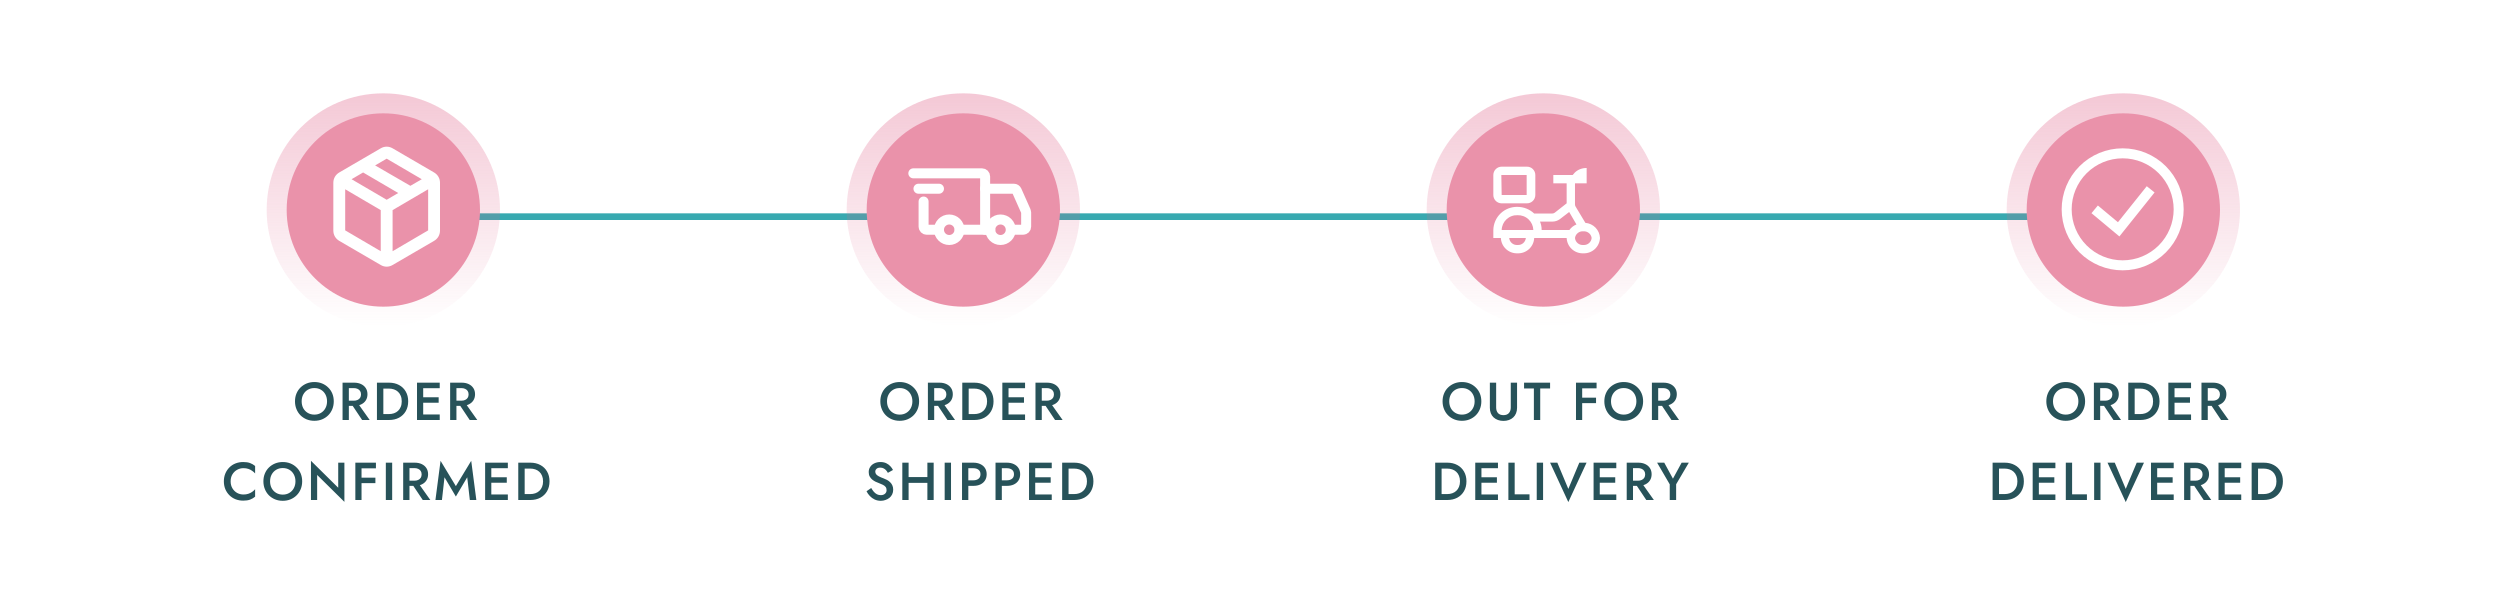
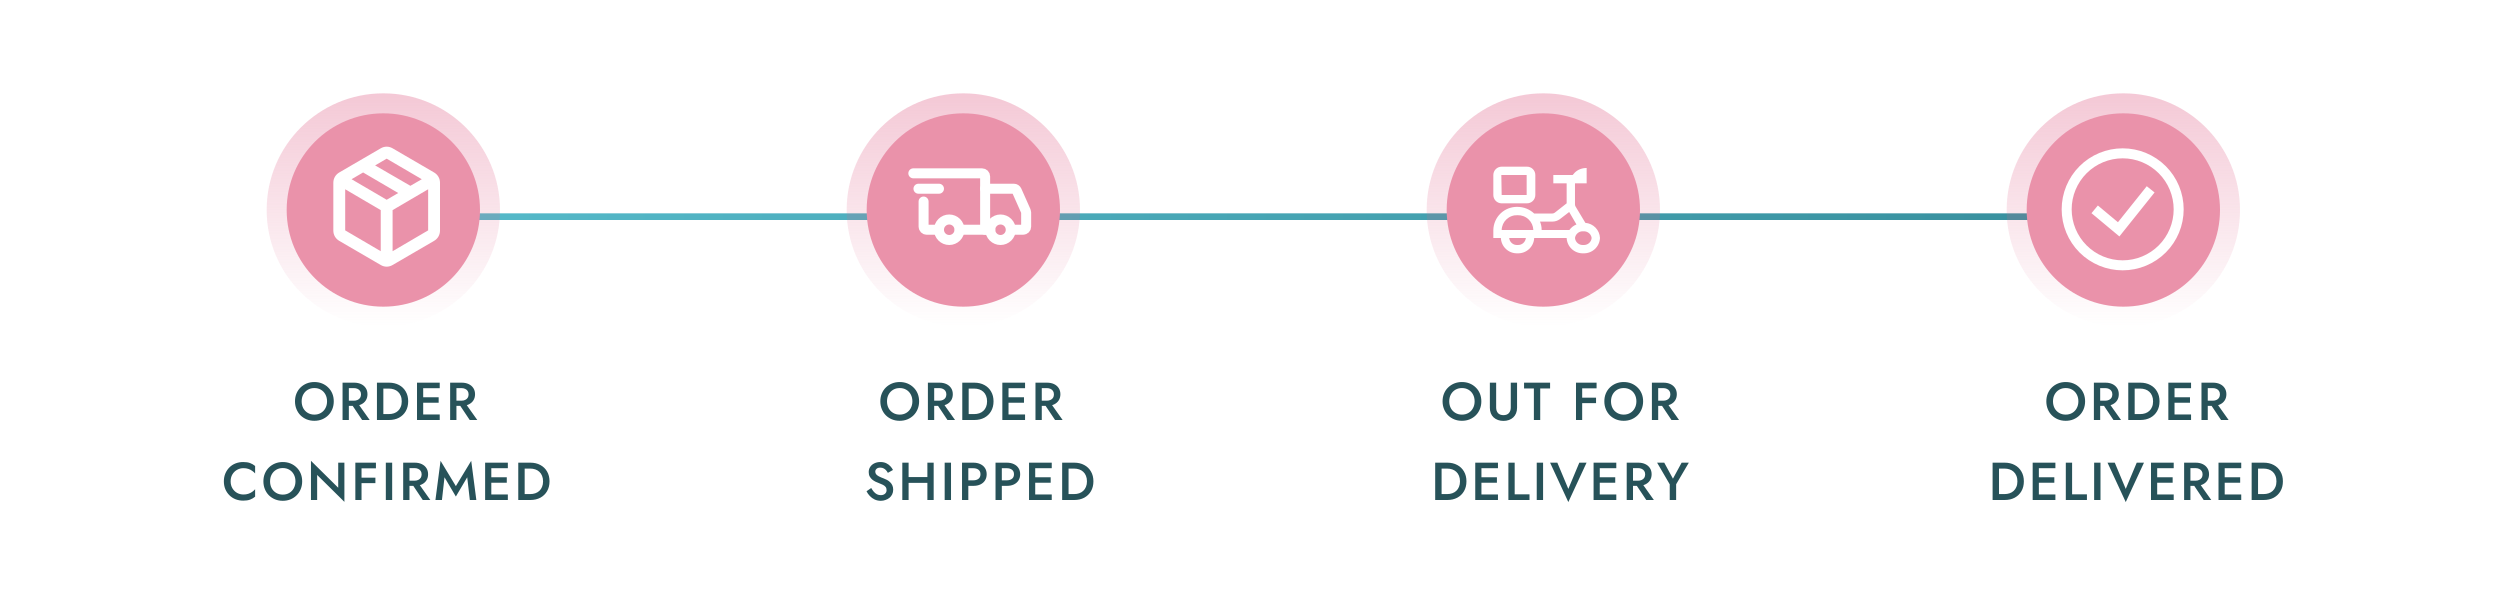
<svg xmlns="http://www.w3.org/2000/svg" width="375" height="90" viewBox="0 0 375 90" fill="none">
  <rect width="375" height="90" fill="white" />
  <path d="M45.249 60.2C45.249 60.584 45.329 60.928 45.489 61.232C45.655 61.531 45.881 61.765 46.169 61.936C46.457 62.107 46.785 62.192 47.153 62.192C47.527 62.192 47.855 62.107 48.137 61.936C48.425 61.765 48.649 61.531 48.809 61.232C48.975 60.928 49.057 60.584 49.057 60.2C49.057 59.816 48.977 59.475 48.817 59.176C48.657 58.872 48.433 58.635 48.145 58.464C47.863 58.293 47.532 58.208 47.153 58.208C46.785 58.208 46.457 58.293 46.169 58.464C45.881 58.635 45.655 58.872 45.489 59.176C45.329 59.475 45.249 59.816 45.249 60.2ZM44.249 60.2C44.249 59.779 44.321 59.392 44.465 59.04C44.609 58.688 44.812 58.384 45.073 58.128C45.34 57.867 45.649 57.664 46.001 57.52C46.359 57.376 46.743 57.304 47.153 57.304C47.575 57.304 47.961 57.376 48.313 57.52C48.665 57.664 48.972 57.867 49.233 58.128C49.5 58.384 49.705 58.688 49.849 59.04C49.993 59.392 50.065 59.779 50.065 60.2C50.065 60.616 49.993 61.003 49.849 61.36C49.705 61.717 49.503 62.027 49.241 62.288C48.98 62.549 48.671 62.755 48.313 62.904C47.961 63.048 47.575 63.12 47.153 63.12C46.737 63.12 46.351 63.048 45.993 62.904C45.636 62.755 45.327 62.549 45.065 62.288C44.809 62.027 44.609 61.717 44.465 61.36C44.321 61.003 44.249 60.616 44.249 60.2ZM52.535 60.328H53.559L55.455 63H54.319L52.535 60.328ZM51.383 57.4H52.327V63H51.383V57.4ZM51.943 58.216V57.4H53.111C53.517 57.4 53.869 57.472 54.167 57.616C54.471 57.76 54.706 57.963 54.871 58.224C55.037 58.48 55.119 58.784 55.119 59.136C55.119 59.488 55.037 59.795 54.871 60.056C54.706 60.317 54.471 60.52 54.167 60.664C53.869 60.808 53.517 60.88 53.111 60.88H51.943V60.104H53.071C53.285 60.104 53.471 60.067 53.631 59.992C53.797 59.917 53.925 59.811 54.015 59.672C54.106 59.528 54.151 59.357 54.151 59.16C54.151 58.957 54.106 58.787 54.015 58.648C53.925 58.509 53.797 58.403 53.631 58.328C53.471 58.253 53.285 58.216 53.071 58.216H51.943ZM56.541 57.4H57.501V63H56.541V57.4ZM58.349 63H57.125V62.112H58.325C58.602 62.112 58.858 62.072 59.093 61.992C59.328 61.912 59.531 61.792 59.701 61.632C59.877 61.472 60.013 61.272 60.109 61.032C60.211 60.792 60.261 60.515 60.261 60.2C60.261 59.885 60.211 59.608 60.109 59.368C60.013 59.128 59.877 58.928 59.701 58.768C59.531 58.608 59.328 58.488 59.093 58.408C58.858 58.328 58.602 58.288 58.325 58.288H57.125V57.4H58.349C58.92 57.4 59.421 57.517 59.853 57.752C60.285 57.981 60.621 58.307 60.861 58.728C61.106 59.144 61.229 59.635 61.229 60.2C61.229 60.765 61.106 61.259 60.861 61.68C60.621 62.096 60.285 62.421 59.853 62.656C59.421 62.885 58.92 63 58.349 63ZM63.135 63V62.168H65.959V63H63.135ZM63.135 58.232V57.4H65.959V58.232H63.135ZM63.135 60.408V59.592H65.799V60.408H63.135ZM62.551 57.4H63.479V63H62.551V57.4ZM68.673 60.328H69.697L71.593 63H70.457L68.673 60.328ZM67.521 57.4H68.465V63H67.521V57.4ZM68.081 58.216V57.4H69.249C69.654 57.4 70.006 57.472 70.305 57.616C70.609 57.76 70.844 57.963 71.009 58.224C71.174 58.48 71.257 58.784 71.257 59.136C71.257 59.488 71.174 59.795 71.009 60.056C70.844 60.317 70.609 60.52 70.305 60.664C70.006 60.808 69.654 60.88 69.249 60.88H68.081V60.104H69.209C69.422 60.104 69.609 60.067 69.769 59.992C69.934 59.917 70.062 59.811 70.153 59.672C70.243 59.528 70.289 59.357 70.289 59.16C70.289 58.957 70.243 58.787 70.153 58.648C70.062 58.509 69.934 58.403 69.769 58.328C69.609 58.253 69.422 58.216 69.209 58.216H68.081ZM34.595 72.2C34.595 72.595 34.683 72.941 34.859 73.24C35.04 73.539 35.275 73.771 35.563 73.936C35.856 74.096 36.174 74.176 36.515 74.176C36.782 74.176 37.022 74.141 37.235 74.072C37.448 74.003 37.64 73.909 37.811 73.792C37.987 73.669 38.139 73.533 38.267 73.384V74.504C38.032 74.696 37.779 74.843 37.507 74.944C37.235 75.045 36.894 75.096 36.483 75.096C36.072 75.096 35.688 75.027 35.331 74.888C34.979 74.749 34.672 74.549 34.411 74.288C34.15 74.027 33.944 73.72 33.795 73.368C33.651 73.011 33.579 72.621 33.579 72.2C33.579 71.779 33.651 71.392 33.795 71.04C33.944 70.683 34.15 70.373 34.411 70.112C34.672 69.851 34.979 69.651 35.331 69.512C35.688 69.373 36.072 69.304 36.483 69.304C36.894 69.304 37.235 69.355 37.507 69.456C37.779 69.557 38.032 69.704 38.267 69.896V71.016C38.139 70.867 37.987 70.733 37.811 70.616C37.64 70.493 37.448 70.397 37.235 70.328C37.022 70.259 36.782 70.224 36.515 70.224C36.174 70.224 35.856 70.307 35.563 70.472C35.275 70.632 35.04 70.861 34.859 71.16C34.683 71.453 34.595 71.8 34.595 72.2ZM40.51 72.2C40.51 72.584 40.59 72.928 40.75 73.232C40.916 73.531 41.142 73.765 41.43 73.936C41.718 74.107 42.046 74.192 42.414 74.192C42.788 74.192 43.116 74.107 43.398 73.936C43.686 73.765 43.91 73.531 44.07 73.232C44.236 72.928 44.318 72.584 44.318 72.2C44.318 71.816 44.238 71.475 44.078 71.176C43.918 70.872 43.694 70.635 43.406 70.464C43.124 70.293 42.793 70.208 42.414 70.208C42.046 70.208 41.718 70.293 41.43 70.464C41.142 70.635 40.916 70.872 40.75 71.176C40.59 71.475 40.51 71.816 40.51 72.2ZM39.51 72.2C39.51 71.779 39.582 71.392 39.726 71.04C39.87 70.688 40.073 70.384 40.334 70.128C40.601 69.867 40.91 69.664 41.262 69.52C41.62 69.376 42.004 69.304 42.414 69.304C42.836 69.304 43.222 69.376 43.574 69.52C43.926 69.664 44.233 69.867 44.494 70.128C44.761 70.384 44.966 70.688 45.11 71.04C45.254 71.392 45.326 71.779 45.326 72.2C45.326 72.616 45.254 73.003 45.11 73.36C44.966 73.717 44.764 74.027 44.502 74.288C44.241 74.549 43.932 74.755 43.574 74.904C43.222 75.048 42.836 75.12 42.414 75.12C41.998 75.12 41.612 75.048 41.254 74.904C40.897 74.755 40.588 74.549 40.326 74.288C40.07 74.027 39.87 73.717 39.726 73.36C39.582 73.003 39.51 72.616 39.51 72.2ZM50.732 69.4H51.66V75.28L47.572 71.24V75H46.644V69.12L50.732 73.16V69.4ZM53.886 70.248V69.4H56.39V70.248H53.886ZM53.886 72.472V71.648H56.31V72.472H53.886ZM53.302 69.4H54.23V75H53.302V69.4ZM57.874 69.4H58.826V75H57.874V69.4ZM61.629 72.328H62.653L64.549 75H63.413L61.629 72.328ZM60.477 69.4H61.421V75H60.477V69.4ZM61.037 70.216V69.4H62.205C62.611 69.4 62.962 69.472 63.261 69.616C63.565 69.76 63.8 69.963 63.965 70.224C64.13 70.48 64.213 70.784 64.213 71.136C64.213 71.488 64.13 71.795 63.965 72.056C63.8 72.317 63.565 72.52 63.261 72.664C62.962 72.808 62.611 72.88 62.205 72.88H61.037V72.104H62.165C62.379 72.104 62.565 72.067 62.725 71.992C62.891 71.917 63.019 71.811 63.109 71.672C63.2 71.528 63.245 71.357 63.245 71.16C63.245 70.957 63.2 70.787 63.109 70.648C63.019 70.509 62.891 70.403 62.725 70.328C62.565 70.253 62.379 70.216 62.165 70.216H61.037ZM66.675 71.592L66.291 75H65.315L66.083 69.12L68.379 72.92L70.683 69.12L71.451 75H70.475L70.083 71.592L68.379 74.48L66.675 71.592ZM73.353 75V74.168H76.177V75H73.353ZM73.353 70.232V69.4H76.177V70.232H73.353ZM73.353 72.408V71.592H76.017V72.408H73.353ZM72.769 69.4H73.697V75H72.769V69.4ZM77.74 69.4H78.7V75H77.74V69.4ZM79.548 75H78.324V74.112H79.524C79.801 74.112 80.057 74.072 80.292 73.992C80.526 73.912 80.729 73.792 80.9 73.632C81.076 73.472 81.212 73.272 81.308 73.032C81.409 72.792 81.46 72.515 81.46 72.2C81.46 71.885 81.409 71.608 81.308 71.368C81.212 71.128 81.076 70.928 80.9 70.768C80.729 70.608 80.526 70.488 80.292 70.408C80.057 70.328 79.801 70.288 79.524 70.288H78.324V69.4H79.548C80.118 69.4 80.62 69.517 81.052 69.752C81.484 69.981 81.82 70.307 82.06 70.728C82.305 71.144 82.428 71.635 82.428 72.2C82.428 72.765 82.305 73.259 82.06 73.68C81.82 74.096 81.484 74.421 81.052 74.656C80.62 74.885 80.118 75 79.548 75Z" fill="#275259" />
  <path d="M133.05 60.2C133.05 60.584 133.13 60.928 133.29 61.232C133.455 61.531 133.682 61.765 133.97 61.936C134.258 62.107 134.586 62.192 134.954 62.192C135.327 62.192 135.655 62.107 135.938 61.936C136.226 61.765 136.45 61.531 136.61 61.232C136.775 60.928 136.858 60.584 136.858 60.2C136.858 59.816 136.778 59.475 136.618 59.176C136.458 58.872 136.234 58.635 135.946 58.464C135.663 58.293 135.333 58.208 134.954 58.208C134.586 58.208 134.258 58.293 133.97 58.464C133.682 58.635 133.455 58.872 133.29 59.176C133.13 59.475 133.05 59.816 133.05 60.2ZM132.05 60.2C132.05 59.779 132.122 59.392 132.266 59.04C132.41 58.688 132.613 58.384 132.874 58.128C133.141 57.867 133.45 57.664 133.802 57.52C134.159 57.376 134.543 57.304 134.954 57.304C135.375 57.304 135.762 57.376 136.114 57.52C136.466 57.664 136.773 57.867 137.034 58.128C137.301 58.384 137.506 58.688 137.65 59.04C137.794 59.392 137.866 59.779 137.866 60.2C137.866 60.616 137.794 61.003 137.65 61.36C137.506 61.717 137.303 62.027 137.042 62.288C136.781 62.549 136.471 62.755 136.114 62.904C135.762 63.048 135.375 63.12 134.954 63.12C134.538 63.12 134.151 63.048 133.794 62.904C133.437 62.755 133.127 62.549 132.866 62.288C132.61 62.027 132.41 61.717 132.266 61.36C132.122 61.003 132.05 60.616 132.05 60.2ZM140.336 60.328H141.36L143.256 63H142.12L140.336 60.328ZM139.184 57.4H140.128V63H139.184V57.4ZM139.744 58.216V57.4H140.912C141.317 57.4 141.669 57.472 141.968 57.616C142.272 57.76 142.507 57.963 142.672 58.224C142.837 58.48 142.92 58.784 142.92 59.136C142.92 59.488 142.837 59.795 142.672 60.056C142.507 60.317 142.272 60.52 141.968 60.664C141.669 60.808 141.317 60.88 140.912 60.88H139.744V60.104H140.872C141.085 60.104 141.272 60.067 141.432 59.992C141.597 59.917 141.725 59.811 141.816 59.672C141.907 59.528 141.952 59.357 141.952 59.16C141.952 58.957 141.907 58.787 141.816 58.648C141.725 58.509 141.597 58.403 141.432 58.328C141.272 58.253 141.085 58.216 140.872 58.216H139.744ZM144.342 57.4H145.302V63H144.342V57.4ZM146.15 63H144.926V62.112H146.126C146.403 62.112 146.659 62.072 146.894 61.992C147.129 61.912 147.331 61.792 147.502 61.632C147.678 61.472 147.814 61.272 147.91 61.032C148.011 60.792 148.062 60.515 148.062 60.2C148.062 59.885 148.011 59.608 147.91 59.368C147.814 59.128 147.678 58.928 147.502 58.768C147.331 58.608 147.129 58.488 146.894 58.408C146.659 58.328 146.403 58.288 146.126 58.288H144.926V57.4H146.15C146.721 57.4 147.222 57.517 147.654 57.752C148.086 57.981 148.422 58.307 148.662 58.728C148.907 59.144 149.03 59.635 149.03 60.2C149.03 60.765 148.907 61.259 148.662 61.68C148.422 62.096 148.086 62.421 147.654 62.656C147.222 62.885 146.721 63 146.15 63ZM150.935 63V62.168H153.759V63H150.935ZM150.935 58.232V57.4H153.759V58.232H150.935ZM150.935 60.408V59.592H153.599V60.408H150.935ZM150.351 57.4H151.279V63H150.351V57.4ZM156.474 60.328H157.498L159.394 63H158.258L156.474 60.328ZM155.322 57.4H156.266V63H155.322V57.4ZM155.882 58.216V57.4H157.05C157.455 57.4 157.807 57.472 158.106 57.616C158.41 57.76 158.644 57.963 158.81 58.224C158.975 58.48 159.058 58.784 159.058 59.136C159.058 59.488 158.975 59.795 158.81 60.056C158.644 60.317 158.41 60.52 158.106 60.664C157.807 60.808 157.455 60.88 157.05 60.88H155.882V60.104H157.01C157.223 60.104 157.41 60.067 157.57 59.992C157.735 59.917 157.863 59.811 157.954 59.672C158.044 59.528 158.09 59.357 158.09 59.16C158.09 58.957 158.044 58.787 157.954 58.648C157.863 58.509 157.735 58.403 157.57 58.328C157.41 58.253 157.223 58.216 157.01 58.216H155.882ZM130.683 73.2C130.805 73.413 130.936 73.603 131.075 73.768C131.219 73.928 131.376 74.053 131.547 74.144C131.717 74.229 131.909 74.272 132.123 74.272C132.379 74.272 132.587 74.203 132.747 74.064C132.907 73.925 132.987 73.747 132.987 73.528C132.987 73.32 132.936 73.155 132.835 73.032C132.733 72.904 132.592 72.797 132.411 72.712C132.235 72.621 132.029 72.533 131.795 72.448C131.656 72.4 131.501 72.336 131.331 72.256C131.16 72.171 130.997 72.067 130.843 71.944C130.688 71.816 130.56 71.661 130.459 71.48C130.357 71.293 130.307 71.069 130.307 70.808C130.307 70.509 130.384 70.248 130.539 70.024C130.693 69.795 130.901 69.619 131.163 69.496C131.429 69.368 131.731 69.304 132.067 69.304C132.397 69.304 132.685 69.363 132.931 69.48C133.176 69.597 133.381 69.747 133.547 69.928C133.717 70.109 133.851 70.299 133.947 70.496L133.179 70.928C133.109 70.789 133.021 70.661 132.915 70.544C132.808 70.421 132.683 70.325 132.539 70.256C132.4 70.181 132.237 70.144 132.051 70.144C131.789 70.144 131.597 70.205 131.475 70.328C131.352 70.445 131.291 70.584 131.291 70.744C131.291 70.888 131.333 71.019 131.419 71.136C131.509 71.248 131.648 71.355 131.835 71.456C132.021 71.557 132.264 71.661 132.563 71.768C132.728 71.827 132.893 71.901 133.059 71.992C133.229 72.083 133.384 72.197 133.523 72.336C133.661 72.469 133.771 72.627 133.851 72.808C133.936 72.989 133.979 73.203 133.979 73.448C133.979 73.709 133.928 73.944 133.827 74.152C133.725 74.36 133.587 74.536 133.411 74.68C133.235 74.819 133.035 74.925 132.811 75C132.592 75.08 132.363 75.12 132.123 75.12C131.792 75.12 131.485 75.056 131.203 74.928C130.925 74.795 130.683 74.619 130.475 74.4C130.267 74.181 130.101 73.944 129.979 73.688L130.683 73.2ZM135.723 72.432V71.56H139.715V72.432H135.723ZM139.107 69.4H140.051V75H139.107V69.4ZM135.347 69.4H136.291V75H135.347V69.4ZM141.701 69.4H142.653V75H141.701V69.4ZM144.304 69.4H145.248V75H144.304V69.4ZM144.864 70.232V69.4H145.992C146.397 69.4 146.749 69.472 147.048 69.616C147.352 69.755 147.586 69.955 147.752 70.216C147.917 70.472 148 70.779 148 71.136C148 71.493 147.917 71.803 147.752 72.064C147.586 72.325 147.352 72.528 147.048 72.672C146.749 72.811 146.397 72.88 145.992 72.88H144.864V72.048H145.992C146.317 72.048 146.578 71.971 146.776 71.816C146.973 71.661 147.072 71.435 147.072 71.136C147.072 70.837 146.973 70.613 146.776 70.464C146.578 70.309 146.317 70.232 145.992 70.232H144.864ZM149.329 69.4H150.273V75H149.329V69.4ZM149.889 70.232V69.4H151.017C151.422 69.4 151.774 69.472 152.073 69.616C152.377 69.755 152.611 69.955 152.777 70.216C152.942 70.472 153.025 70.779 153.025 71.136C153.025 71.493 152.942 71.803 152.777 72.064C152.611 72.325 152.377 72.528 152.073 72.672C151.774 72.811 151.422 72.88 151.017 72.88H149.889V72.048H151.017C151.342 72.048 151.603 71.971 151.801 71.816C151.998 71.661 152.097 71.435 152.097 71.136C152.097 70.837 151.998 70.613 151.801 70.464C151.603 70.309 151.342 70.232 151.017 70.232H149.889ZM154.938 75V74.168H157.762V75H154.938ZM154.938 70.232V69.4H157.762V70.232H154.938ZM154.938 72.408V71.592H157.602V72.408H154.938ZM154.354 69.4H155.282V75H154.354V69.4ZM159.324 69.4H160.284V75H159.324V69.4ZM161.132 75H159.908V74.112H161.108C161.385 74.112 161.641 74.072 161.876 73.992C162.111 73.912 162.313 73.792 162.484 73.632C162.66 73.472 162.796 73.272 162.892 73.032C162.993 72.792 163.044 72.515 163.044 72.2C163.044 71.885 162.993 71.608 162.892 71.368C162.796 71.128 162.66 70.928 162.484 70.768C162.313 70.608 162.111 70.488 161.876 70.408C161.641 70.328 161.385 70.288 161.108 70.288H159.908V69.4H161.132C161.703 69.4 162.204 69.517 162.636 69.752C163.068 69.981 163.404 70.307 163.644 70.728C163.889 71.144 164.012 71.635 164.012 72.2C164.012 72.765 163.889 73.259 163.644 73.68C163.404 74.096 163.068 74.421 162.636 74.656C162.204 74.885 161.703 75 161.132 75Z" fill="#275259" />
  <path d="M217.385 60.2C217.385 60.584 217.465 60.928 217.625 61.232C217.791 61.531 218.017 61.765 218.305 61.936C218.593 62.107 218.921 62.192 219.289 62.192C219.663 62.192 219.991 62.107 220.273 61.936C220.561 61.765 220.785 61.531 220.945 61.232C221.111 60.928 221.193 60.584 221.193 60.2C221.193 59.816 221.113 59.475 220.953 59.176C220.793 58.872 220.569 58.635 220.281 58.464C219.999 58.293 219.668 58.208 219.289 58.208C218.921 58.208 218.593 58.293 218.305 58.464C218.017 58.635 217.791 58.872 217.625 59.176C217.465 59.475 217.385 59.816 217.385 60.2ZM216.385 60.2C216.385 59.779 216.457 59.392 216.601 59.04C216.745 58.688 216.948 58.384 217.209 58.128C217.476 57.867 217.785 57.664 218.137 57.52C218.495 57.376 218.879 57.304 219.289 57.304C219.711 57.304 220.097 57.376 220.449 57.52C220.801 57.664 221.108 57.867 221.369 58.128C221.636 58.384 221.841 58.688 221.985 59.04C222.129 59.392 222.201 59.779 222.201 60.2C222.201 60.616 222.129 61.003 221.985 61.36C221.841 61.717 221.639 62.027 221.377 62.288C221.116 62.549 220.807 62.755 220.449 62.904C220.097 63.048 219.711 63.12 219.289 63.12C218.873 63.12 218.487 63.048 218.129 62.904C217.772 62.755 217.463 62.549 217.201 62.288C216.945 62.027 216.745 61.717 216.601 61.36C216.457 61.003 216.385 60.616 216.385 60.2ZM223.479 57.4H224.423V61.12C224.423 61.467 224.514 61.747 224.695 61.96C224.882 62.168 225.157 62.272 225.519 62.272C225.877 62.272 226.149 62.168 226.335 61.96C226.522 61.747 226.615 61.467 226.615 61.12V57.4H227.559V61.16C227.559 61.469 227.509 61.747 227.407 61.992C227.311 62.232 227.173 62.437 226.991 62.608C226.81 62.779 226.594 62.909 226.343 63C226.093 63.091 225.818 63.136 225.519 63.136C225.221 63.136 224.946 63.091 224.695 63C224.445 62.909 224.226 62.779 224.039 62.608C223.858 62.437 223.719 62.232 223.623 61.992C223.527 61.747 223.479 61.469 223.479 61.16V57.4ZM228.609 58.272V57.4H232.513V58.272H231.033V63H230.081V58.272H228.609ZM236.983 58.248V57.4H239.487V58.248H236.983ZM236.983 60.472V59.648H239.407V60.472H236.983ZM236.399 57.4H237.327V63H236.399V57.4ZM241.651 60.2C241.651 60.584 241.731 60.928 241.891 61.232C242.056 61.531 242.283 61.765 242.571 61.936C242.859 62.107 243.187 62.192 243.555 62.192C243.928 62.192 244.256 62.107 244.539 61.936C244.827 61.765 245.051 61.531 245.211 61.232C245.376 60.928 245.459 60.584 245.459 60.2C245.459 59.816 245.379 59.475 245.219 59.176C245.059 58.872 244.835 58.635 244.547 58.464C244.264 58.293 243.934 58.208 243.555 58.208C243.187 58.208 242.859 58.293 242.571 58.464C242.283 58.635 242.056 58.872 241.891 59.176C241.731 59.475 241.651 59.816 241.651 60.2ZM240.651 60.2C240.651 59.779 240.723 59.392 240.867 59.04C241.011 58.688 241.214 58.384 241.475 58.128C241.742 57.867 242.051 57.664 242.403 57.52C242.76 57.376 243.144 57.304 243.555 57.304C243.976 57.304 244.363 57.376 244.715 57.52C245.067 57.664 245.374 57.867 245.635 58.128C245.902 58.384 246.107 58.688 246.251 59.04C246.395 59.392 246.467 59.779 246.467 60.2C246.467 60.616 246.395 61.003 246.251 61.36C246.107 61.717 245.904 62.027 245.643 62.288C245.382 62.549 245.072 62.755 244.715 62.904C244.363 63.048 243.976 63.12 243.555 63.12C243.139 63.12 242.752 63.048 242.395 62.904C242.038 62.755 241.728 62.549 241.467 62.288C241.211 62.027 241.011 61.717 240.867 61.36C240.723 61.003 240.651 60.616 240.651 60.2ZM248.937 60.328H249.961L251.857 63H250.721L248.937 60.328ZM247.785 57.4H248.729V63H247.785V57.4ZM248.345 58.216V57.4H249.513C249.918 57.4 250.27 57.472 250.569 57.616C250.873 57.76 251.108 57.963 251.273 58.224C251.438 58.48 251.521 58.784 251.521 59.136C251.521 59.488 251.438 59.795 251.273 60.056C251.108 60.317 250.873 60.52 250.569 60.664C250.27 60.808 249.918 60.88 249.513 60.88H248.345V60.104H249.473C249.686 60.104 249.873 60.067 250.033 59.992C250.198 59.917 250.326 59.811 250.417 59.672C250.508 59.528 250.553 59.357 250.553 59.16C250.553 58.957 250.508 58.787 250.417 58.648C250.326 58.509 250.198 58.403 250.033 58.328C249.873 58.253 249.686 58.216 249.473 58.216H248.345ZM215.279 69.4H216.239V75H215.279V69.4ZM217.087 75H215.863V74.112H217.063C217.34 74.112 217.596 74.072 217.831 73.992C218.065 73.912 218.268 73.792 218.439 73.632C218.615 73.472 218.751 73.272 218.847 73.032C218.948 72.792 218.999 72.515 218.999 72.2C218.999 71.885 218.948 71.608 218.847 71.368C218.751 71.128 218.615 70.928 218.439 70.768C218.268 70.608 218.065 70.488 217.831 70.408C217.596 70.328 217.34 70.288 217.063 70.288H215.863V69.4H217.087C217.657 69.4 218.159 69.517 218.591 69.752C219.023 69.981 219.359 70.307 219.599 70.728C219.844 71.144 219.967 71.635 219.967 72.2C219.967 72.765 219.844 73.259 219.599 73.68C219.359 74.096 219.023 74.421 218.591 74.656C218.159 74.885 217.657 75 217.087 75ZM221.872 75V74.168H224.696V75H221.872ZM221.872 70.232V69.4H224.696V70.232H221.872ZM221.872 72.408V71.592H224.536V72.408H221.872ZM221.288 69.4H222.216V75H221.288V69.4ZM226.258 69.4H227.202V74.152H229.426V75H226.258V69.4ZM230.51 69.4H231.462V75H230.51V69.4ZM235.249 73.336L236.897 69.4H237.985L235.249 75.312L232.513 69.4H233.601L235.249 73.336ZM239.621 75V74.168H242.445V75H239.621ZM239.621 70.232V69.4H242.445V70.232H239.621ZM239.621 72.408V71.592H242.285V72.408H239.621ZM239.037 69.4H239.965V75H239.037V69.4ZM245.159 72.328H246.183L248.079 75H246.943L245.159 72.328ZM244.007 69.4H244.951V75H244.007V69.4ZM244.567 70.216V69.4H245.735C246.14 69.4 246.492 69.472 246.791 69.616C247.095 69.76 247.329 69.963 247.495 70.224C247.66 70.48 247.743 70.784 247.743 71.136C247.743 71.488 247.66 71.795 247.495 72.056C247.329 72.317 247.095 72.52 246.791 72.664C246.492 72.808 246.14 72.88 245.735 72.88H244.567V72.104H245.695C245.908 72.104 246.095 72.067 246.255 71.992C246.42 71.917 246.548 71.811 246.639 71.672C246.729 71.528 246.775 71.357 246.775 71.16C246.775 70.957 246.729 70.787 246.639 70.648C246.548 70.509 246.42 70.403 246.255 70.328C246.095 70.253 245.908 70.216 245.695 70.216H244.567ZM252.245 69.4H253.325L251.421 72.64V75H250.461V72.648L248.565 69.4H249.637L250.941 71.8L252.245 69.4Z" fill="#275259" />
  <path d="M307.949 60.2C307.949 60.584 308.029 60.928 308.189 61.232C308.355 61.531 308.581 61.765 308.869 61.936C309.157 62.107 309.485 62.192 309.853 62.192C310.227 62.192 310.555 62.107 310.837 61.936C311.125 61.765 311.349 61.531 311.509 61.232C311.675 60.928 311.757 60.584 311.757 60.2C311.757 59.816 311.677 59.475 311.517 59.176C311.357 58.872 311.133 58.635 310.845 58.464C310.563 58.293 310.232 58.208 309.853 58.208C309.485 58.208 309.157 58.293 308.869 58.464C308.581 58.635 308.355 58.872 308.189 59.176C308.029 59.475 307.949 59.816 307.949 60.2ZM306.949 60.2C306.949 59.779 307.021 59.392 307.165 59.04C307.309 58.688 307.512 58.384 307.773 58.128C308.04 57.867 308.349 57.664 308.701 57.52C309.059 57.376 309.443 57.304 309.853 57.304C310.275 57.304 310.661 57.376 311.013 57.52C311.365 57.664 311.672 57.867 311.933 58.128C312.2 58.384 312.405 58.688 312.549 59.04C312.693 59.392 312.765 59.779 312.765 60.2C312.765 60.616 312.693 61.003 312.549 61.36C312.405 61.717 312.203 62.027 311.941 62.288C311.68 62.549 311.371 62.755 311.013 62.904C310.661 63.048 310.275 63.12 309.853 63.12C309.437 63.12 309.051 63.048 308.693 62.904C308.336 62.755 308.027 62.549 307.765 62.288C307.509 62.027 307.309 61.717 307.165 61.36C307.021 61.003 306.949 60.616 306.949 60.2ZM315.235 60.328H316.259L318.155 63H317.019L315.235 60.328ZM314.083 57.4H315.027V63H314.083V57.4ZM314.643 58.216V57.4H315.811C316.217 57.4 316.569 57.472 316.867 57.616C317.171 57.76 317.406 57.963 317.571 58.224C317.737 58.48 317.819 58.784 317.819 59.136C317.819 59.488 317.737 59.795 317.571 60.056C317.406 60.317 317.171 60.52 316.867 60.664C316.569 60.808 316.217 60.88 315.811 60.88H314.643V60.104H315.771C315.985 60.104 316.171 60.067 316.331 59.992C316.497 59.917 316.625 59.811 316.715 59.672C316.806 59.528 316.851 59.357 316.851 59.16C316.851 58.957 316.806 58.787 316.715 58.648C316.625 58.509 316.497 58.403 316.331 58.328C316.171 58.253 315.985 58.216 315.771 58.216H314.643ZM319.241 57.4H320.201V63H319.241V57.4ZM321.049 63H319.825V62.112H321.025C321.303 62.112 321.559 62.072 321.793 61.992C322.028 61.912 322.231 61.792 322.401 61.632C322.577 61.472 322.713 61.272 322.809 61.032C322.911 60.792 322.961 60.515 322.961 60.2C322.961 59.885 322.911 59.608 322.809 59.368C322.713 59.128 322.577 58.928 322.401 58.768C322.231 58.608 322.028 58.488 321.793 58.408C321.559 58.328 321.303 58.288 321.025 58.288H319.825V57.4H321.049C321.62 57.4 322.121 57.517 322.553 57.752C322.985 57.981 323.321 58.307 323.561 58.728C323.807 59.144 323.929 59.635 323.929 60.2C323.929 60.765 323.807 61.259 323.561 61.68C323.321 62.096 322.985 62.421 322.553 62.656C322.121 62.885 321.62 63 321.049 63ZM325.835 63V62.168H328.659V63H325.835ZM325.835 58.232V57.4H328.659V58.232H325.835ZM325.835 60.408V59.592H328.499V60.408H325.835ZM325.251 57.4H326.179V63H325.251V57.4ZM331.373 60.328H332.397L334.293 63H333.157L331.373 60.328ZM330.221 57.4H331.165V63H330.221V57.4ZM330.781 58.216V57.4H331.949C332.354 57.4 332.706 57.472 333.005 57.616C333.309 57.76 333.544 57.963 333.709 58.224C333.874 58.48 333.957 58.784 333.957 59.136C333.957 59.488 333.874 59.795 333.709 60.056C333.544 60.317 333.309 60.52 333.005 60.664C332.706 60.808 332.354 60.88 331.949 60.88H330.781V60.104H331.909C332.122 60.104 332.309 60.067 332.469 59.992C332.634 59.917 332.762 59.811 332.853 59.672C332.944 59.528 332.989 59.357 332.989 59.16C332.989 58.957 332.944 58.787 332.853 58.648C332.762 58.509 332.634 58.403 332.469 58.328C332.309 58.253 332.122 58.216 331.909 58.216H330.781ZM298.891 69.4H299.851V75H298.891V69.4ZM300.699 75H299.475V74.112H300.675C300.953 74.112 301.209 74.072 301.443 73.992C301.678 73.912 301.881 73.792 302.051 73.632C302.227 73.472 302.363 73.272 302.459 73.032C302.561 72.792 302.611 72.515 302.611 72.2C302.611 71.885 302.561 71.608 302.459 71.368C302.363 71.128 302.227 70.928 302.051 70.768C301.881 70.608 301.678 70.488 301.443 70.408C301.209 70.328 300.953 70.288 300.675 70.288H299.475V69.4H300.699C301.27 69.4 301.771 69.517 302.203 69.752C302.635 69.981 302.971 70.307 303.211 70.728C303.457 71.144 303.579 71.635 303.579 72.2C303.579 72.765 303.457 73.259 303.211 73.68C302.971 74.096 302.635 74.421 302.203 74.656C301.771 74.885 301.27 75 300.699 75ZM305.485 75V74.168H308.309V75H305.485ZM305.485 70.232V69.4H308.309V70.232H305.485ZM305.485 72.408V71.592H308.149V72.408H305.485ZM304.901 69.4H305.829V75H304.901V69.4ZM309.871 69.4H310.815V74.152H313.039V75H309.871V69.4ZM314.122 69.4H315.074V75H314.122V69.4ZM318.862 73.336L320.51 69.4H321.598L318.862 75.312L316.126 69.4H317.214L318.862 73.336ZM323.233 75V74.168H326.057V75H323.233ZM323.233 70.232V69.4H326.057V70.232H323.233ZM323.233 72.408V71.592H325.897V72.408H323.233ZM322.649 69.4H323.577V75H322.649V69.4ZM328.771 72.328H329.795L331.691 75H330.555L328.771 72.328ZM327.619 69.4H328.563V75H327.619V69.4ZM328.179 70.216V69.4H329.347C329.753 69.4 330.105 69.472 330.403 69.616C330.707 69.76 330.942 69.963 331.107 70.224C331.273 70.48 331.355 70.784 331.355 71.136C331.355 71.488 331.273 71.795 331.107 72.056C330.942 72.317 330.707 72.52 330.403 72.664C330.105 72.808 329.753 72.88 329.347 72.88H328.179V72.104H329.307C329.521 72.104 329.707 72.067 329.867 71.992C330.033 71.917 330.161 71.811 330.251 71.672C330.342 71.528 330.387 71.357 330.387 71.16C330.387 70.957 330.342 70.787 330.251 70.648C330.161 70.509 330.033 70.403 329.867 70.328C329.707 70.253 329.521 70.216 329.307 70.216H328.179ZM333.361 75V74.168H336.185V75H333.361ZM333.361 70.232V69.4H336.185V70.232H333.361ZM333.361 72.408V71.592H336.025V72.408H333.361ZM332.777 69.4H333.705V75H332.777V69.4ZM337.747 69.4H338.707V75H337.747V69.4ZM339.555 75H338.331V74.112H339.531C339.809 74.112 340.065 74.072 340.299 73.992C340.534 73.912 340.737 73.792 340.907 73.632C341.083 73.472 341.219 73.272 341.315 73.032C341.417 72.792 341.467 72.515 341.467 72.2C341.467 71.885 341.417 71.608 341.315 71.368C341.219 71.128 341.083 70.928 340.907 70.768C340.737 70.608 340.534 70.488 340.299 70.408C340.065 70.328 339.809 70.288 339.531 70.288H338.331V69.4H339.555C340.126 69.4 340.627 69.517 341.059 69.752C341.491 69.981 341.827 70.307 342.067 70.728C342.313 71.144 342.435 71.635 342.435 72.2C342.435 72.765 342.313 73.259 342.067 73.68C341.827 74.096 341.491 74.421 341.059 74.656C340.627 74.885 340.126 75 339.555 75Z" fill="#275259" />
-   <line x1="318" y1="32.5" x2="59" y2="32.5" stroke="#37A9B0" />
-   <circle cx="144.5" cy="31.5" r="17.5" fill="url(#paint0_linear_20_467)" />
-   <circle cx="231.5" cy="31.5" r="17.5" fill="url(#paint1_linear_20_467)" />
-   <circle cx="318.5" cy="31.5" r="17.5" fill="url(#paint2_linear_20_467)" />
+   <line x1="318" y1="32.5" x2="59" y2="32.5" stroke="url(#paint0_linear_20_467)" />
+   <circle cx="144.5" cy="31.5" r="17.5" fill="url(#paint1_linear_20_467)" />
+   <circle cx="231.5" cy="31.5" r="17.5" fill="url(#paint2_linear_20_467)" />
+   <circle cx="318.5" cy="31.5" r="17.5" fill="url(#paint3_linear_20_467)" />
  <circle cx="144.5" cy="31.5" r="14.5" fill="#EA92AA" />
  <circle cx="231.5" cy="31.5" r="14.5" fill="#EA92AA" />
  <path d="M227.629 31.03C228.559 31.034 229.452 31.392 230.129 32.029H232.838C232.975 32.027 233.108 31.982 233.218 31.899L234.998 30.5V27.5H232.998V26.251H235.897C235.997 26.118 236.107 25.994 236.227 25.881C236.448 25.665 236.71 25.495 236.997 25.381C237.316 25.257 237.655 25.196 237.997 25.201V27.5H236.247V30.66C236.248 30.773 236.279 30.883 236.337 30.98L237.807 33.429C238.386 33.475 238.928 33.731 239.332 34.149C239.735 34.567 239.972 35.118 239.997 35.699C239.968 36.334 239.689 36.933 239.221 37.364C238.753 37.794 238.133 38.023 237.497 37.998C236.861 38.023 236.242 37.794 235.773 37.364C235.305 36.933 235.026 36.334 234.998 35.699H224V34.499C224.009 34.032 224.11 33.572 224.298 33.145C224.485 32.718 224.756 32.332 225.093 32.009C225.43 31.687 225.828 31.434 226.263 31.266C226.699 31.098 227.163 31.018 227.629 31.03ZM227.629 32.279C227.327 32.267 227.025 32.315 226.741 32.421C226.458 32.526 226.198 32.687 225.977 32.893C225.755 33.099 225.577 33.347 225.452 33.623C225.328 33.899 225.259 34.197 225.25 34.499H229.999C229.99 34.197 229.921 33.901 229.797 33.626C229.673 33.351 229.496 33.103 229.275 32.897C229.055 32.69 228.796 32.53 228.514 32.424C228.231 32.318 227.931 32.269 227.629 32.279ZM237.497 36.748C237.802 36.773 238.104 36.677 238.338 36.481C238.572 36.284 238.719 36.003 238.747 35.699C238.707 35.403 238.555 35.135 238.322 34.949C238.089 34.763 237.794 34.673 237.497 34.699C237.2 34.673 236.905 34.763 236.672 34.949C236.439 35.135 236.287 35.403 236.247 35.699C236.275 36.003 236.422 36.284 236.656 36.481C236.89 36.677 237.193 36.773 237.497 36.748ZM235.408 34.499C235.674 34.126 236.042 33.838 236.467 33.669L235.378 31.799L233.998 32.859C233.672 33.104 233.276 33.237 232.868 33.239H230.999C231.166 33.638 231.251 34.066 231.248 34.499H235.408Z" fill="white" />
  <path d="M225.25 25.001H228.999C229.167 24.994 229.335 25.022 229.492 25.081C229.65 25.141 229.794 25.232 229.915 25.349C230.036 25.466 230.133 25.606 230.199 25.761C230.265 25.916 230.299 26.082 230.299 26.251V29.25C230.299 29.419 230.265 29.585 230.199 29.74C230.133 29.895 230.036 30.035 229.915 30.152C229.794 30.269 229.65 30.36 229.492 30.419C229.335 30.479 229.167 30.507 228.999 30.5H225.2C224.877 30.487 224.572 30.35 224.348 30.117C224.124 29.884 224 29.573 224 29.25V26.251C224 25.919 224.132 25.601 224.366 25.367C224.6 25.133 224.918 25.001 225.25 25.001ZM225.25 29.25H228.999V26.251H225.2L225.25 29.25ZM227.629 36.748C227.933 36.771 228.234 36.674 228.467 36.478C228.701 36.282 228.848 36.002 228.879 35.699H230.129C230.1 36.334 229.821 36.933 229.353 37.364C228.885 37.794 228.265 38.023 227.629 37.998C226.993 38.023 226.374 37.794 225.905 37.364C225.437 36.933 225.158 36.334 225.13 35.699H226.379C226.407 36.003 226.554 36.284 226.788 36.481C227.022 36.677 227.325 36.773 227.629 36.748Z" fill="white" />
  <circle cx="318.5" cy="31.5" r="14.5" fill="#EA92AA" />
  <path d="M142.385 36C142.793 36 143.184 35.838 143.473 35.549C143.761 35.261 143.923 34.87 143.923 34.462C143.923 34.053 143.761 33.662 143.473 33.374C143.184 33.085 142.793 32.923 142.385 32.923C141.977 32.923 141.585 33.085 141.297 33.374C141.008 33.662 140.846 34.053 140.846 34.462C140.846 34.87 141.008 35.261 141.297 35.549C141.585 35.838 141.977 36 142.385 36ZM150.077 36C150.485 36 150.876 35.838 151.165 35.549C151.453 35.261 151.615 34.87 151.615 34.462C151.615 34.053 151.453 33.662 151.165 33.374C150.876 33.085 150.485 32.923 150.077 32.923C149.669 32.923 149.278 33.085 148.989 33.374C148.701 33.662 148.538 34.053 148.538 34.462C148.538 34.87 148.701 35.261 148.989 35.549C149.278 35.838 149.669 36 150.077 36Z" stroke="white" stroke-width="1.5" stroke-miterlimit="1.5" stroke-linecap="round" stroke-linejoin="round" />
  <path d="M143.962 34.462H147.769V26.462C147.769 26.339 147.721 26.222 147.634 26.135C147.547 26.049 147.43 26 147.308 26H137M140.577 34.462H139C138.939 34.462 138.879 34.45 138.823 34.426C138.767 34.403 138.717 34.369 138.674 34.326C138.631 34.283 138.597 34.233 138.574 34.177C138.55 34.121 138.538 34.061 138.538 34V30.231" stroke="white" stroke-width="1.5" stroke-linecap="round" />
  <path d="M137.769 28.308H140.846" stroke="white" stroke-width="1.5" stroke-linecap="round" stroke-linejoin="round" />
  <path d="M147.769 28.308H152.085C152.174 28.308 152.261 28.334 152.336 28.382C152.411 28.431 152.47 28.5 152.506 28.581L153.883 31.68C153.909 31.739 153.923 31.802 153.923 31.867V34C153.923 34.061 153.911 34.121 153.888 34.177C153.865 34.233 153.831 34.283 153.788 34.326C153.745 34.369 153.694 34.403 153.638 34.426C153.582 34.45 153.522 34.462 153.462 34.462H152M147.769 34.462H148.539" stroke="white" stroke-width="1.5" stroke-linecap="round" />
-   <circle cx="57.5" cy="31.5" r="17.5" fill="url(#paint3_linear_20_467)" />
+   <circle cx="57.5" cy="31.5" r="17.5" fill="url(#paint4_linear_20_467)" />
  <circle cx="57.5" cy="31.5" r="14.5" fill="#EA92AA" />
  <path d="M57.111 37.682V31.517L51.778 28.39V34.555L57.111 37.682ZM58.889 37.682L64.222 34.555V28.39L58.889 31.517V37.682ZM57.111 39.752L50.889 36.13C50.607 35.965 50.389 35.748 50.234 35.477C50.078 35.208 50.001 34.907 50 34.578V27.422C50 27.093 50.078 26.793 50.234 26.523C50.39 26.253 50.608 26.035 50.889 25.87L57.111 22.247C57.393 22.082 57.689 22 58 22C58.311 22 58.607 22.082 58.889 22.247L65.111 25.87C65.393 26.035 65.611 26.253 65.767 26.523C65.923 26.793 66.001 27.093 66 27.422V34.578C66 34.907 65.922 35.208 65.767 35.477C65.612 35.748 65.393 35.965 65.111 36.13L58.889 39.752C58.607 39.917 58.311 40 58 40C57.689 40 57.393 39.917 57.111 39.752ZM61.556 27.872L63.267 26.883L58 23.8L56.267 24.812L61.556 27.872ZM58 29.965L59.733 28.953L54.467 25.87L52.733 26.883L58 29.965Z" fill="white" />
  <path d="M314.2 31.4L317.8 34.4L322.6 28.4M318.4 39.8C317.297 39.8 316.205 39.583 315.185 39.161C314.166 38.738 313.24 38.12 312.46 37.34C311.68 36.56 311.062 35.634 310.639 34.614C310.217 33.595 310 32.503 310 31.4C310 30.297 310.217 29.205 310.639 28.186C311.062 27.166 311.68 26.24 312.46 25.46C313.24 24.68 314.166 24.062 315.185 23.639C316.205 23.217 317.297 23 318.4 23C320.628 23 322.764 23.885 324.34 25.46C325.915 27.036 326.8 29.172 326.8 31.4C326.8 33.628 325.915 35.764 324.34 37.34C322.764 38.915 320.628 39.8 318.4 39.8Z" stroke="white" stroke-width="1.5" />
  <defs>
-     <linearGradient id="paint0_linear_20_467" x1="144.5" y1="14" x2="144.5" y2="49" gradientUnits="userSpaceOnUse">
+     <linearGradient id="paint0_linear_20_467" x1="309.069" y1="32" x2="59" y2="32" gradientUnits="userSpaceOnUse">
+       <stop stop-color="#38909E" />
+       <stop offset="1" stop-color="#56BBCB" />
+     </linearGradient>
+     <linearGradient id="paint1_linear_20_467" x1="144.5" y1="14" x2="144.5" y2="49" gradientUnits="userSpaceOnUse">
      <stop stop-color="#DF6389" stop-opacity="0.35" />
      <stop offset="1" stop-color="#DF6389" stop-opacity="0" />
    </linearGradient>
-     <linearGradient id="paint1_linear_20_467" x1="231.5" y1="14" x2="231.5" y2="49" gradientUnits="userSpaceOnUse">
+     <linearGradient id="paint2_linear_20_467" x1="231.5" y1="14" x2="231.5" y2="49" gradientUnits="userSpaceOnUse">
      <stop stop-color="#DF6389" stop-opacity="0.35" />
      <stop offset="1" stop-color="#DF6389" stop-opacity="0" />
    </linearGradient>
-     <linearGradient id="paint2_linear_20_467" x1="318.5" y1="14" x2="318.5" y2="49" gradientUnits="userSpaceOnUse">
+     <linearGradient id="paint3_linear_20_467" x1="318.5" y1="14" x2="318.5" y2="49" gradientUnits="userSpaceOnUse">
      <stop stop-color="#DF6389" stop-opacity="0.35" />
      <stop offset="1" stop-color="#DF6389" stop-opacity="0" />
    </linearGradient>
-     <linearGradient id="paint3_linear_20_467" x1="57.5" y1="14" x2="57.5" y2="49" gradientUnits="userSpaceOnUse">
+     <linearGradient id="paint4_linear_20_467" x1="57.5" y1="14" x2="57.5" y2="49" gradientUnits="userSpaceOnUse">
      <stop stop-color="#DF6389" stop-opacity="0.35" />
      <stop offset="1" stop-color="#DF6389" stop-opacity="0" />
    </linearGradient>
  </defs>
</svg>
